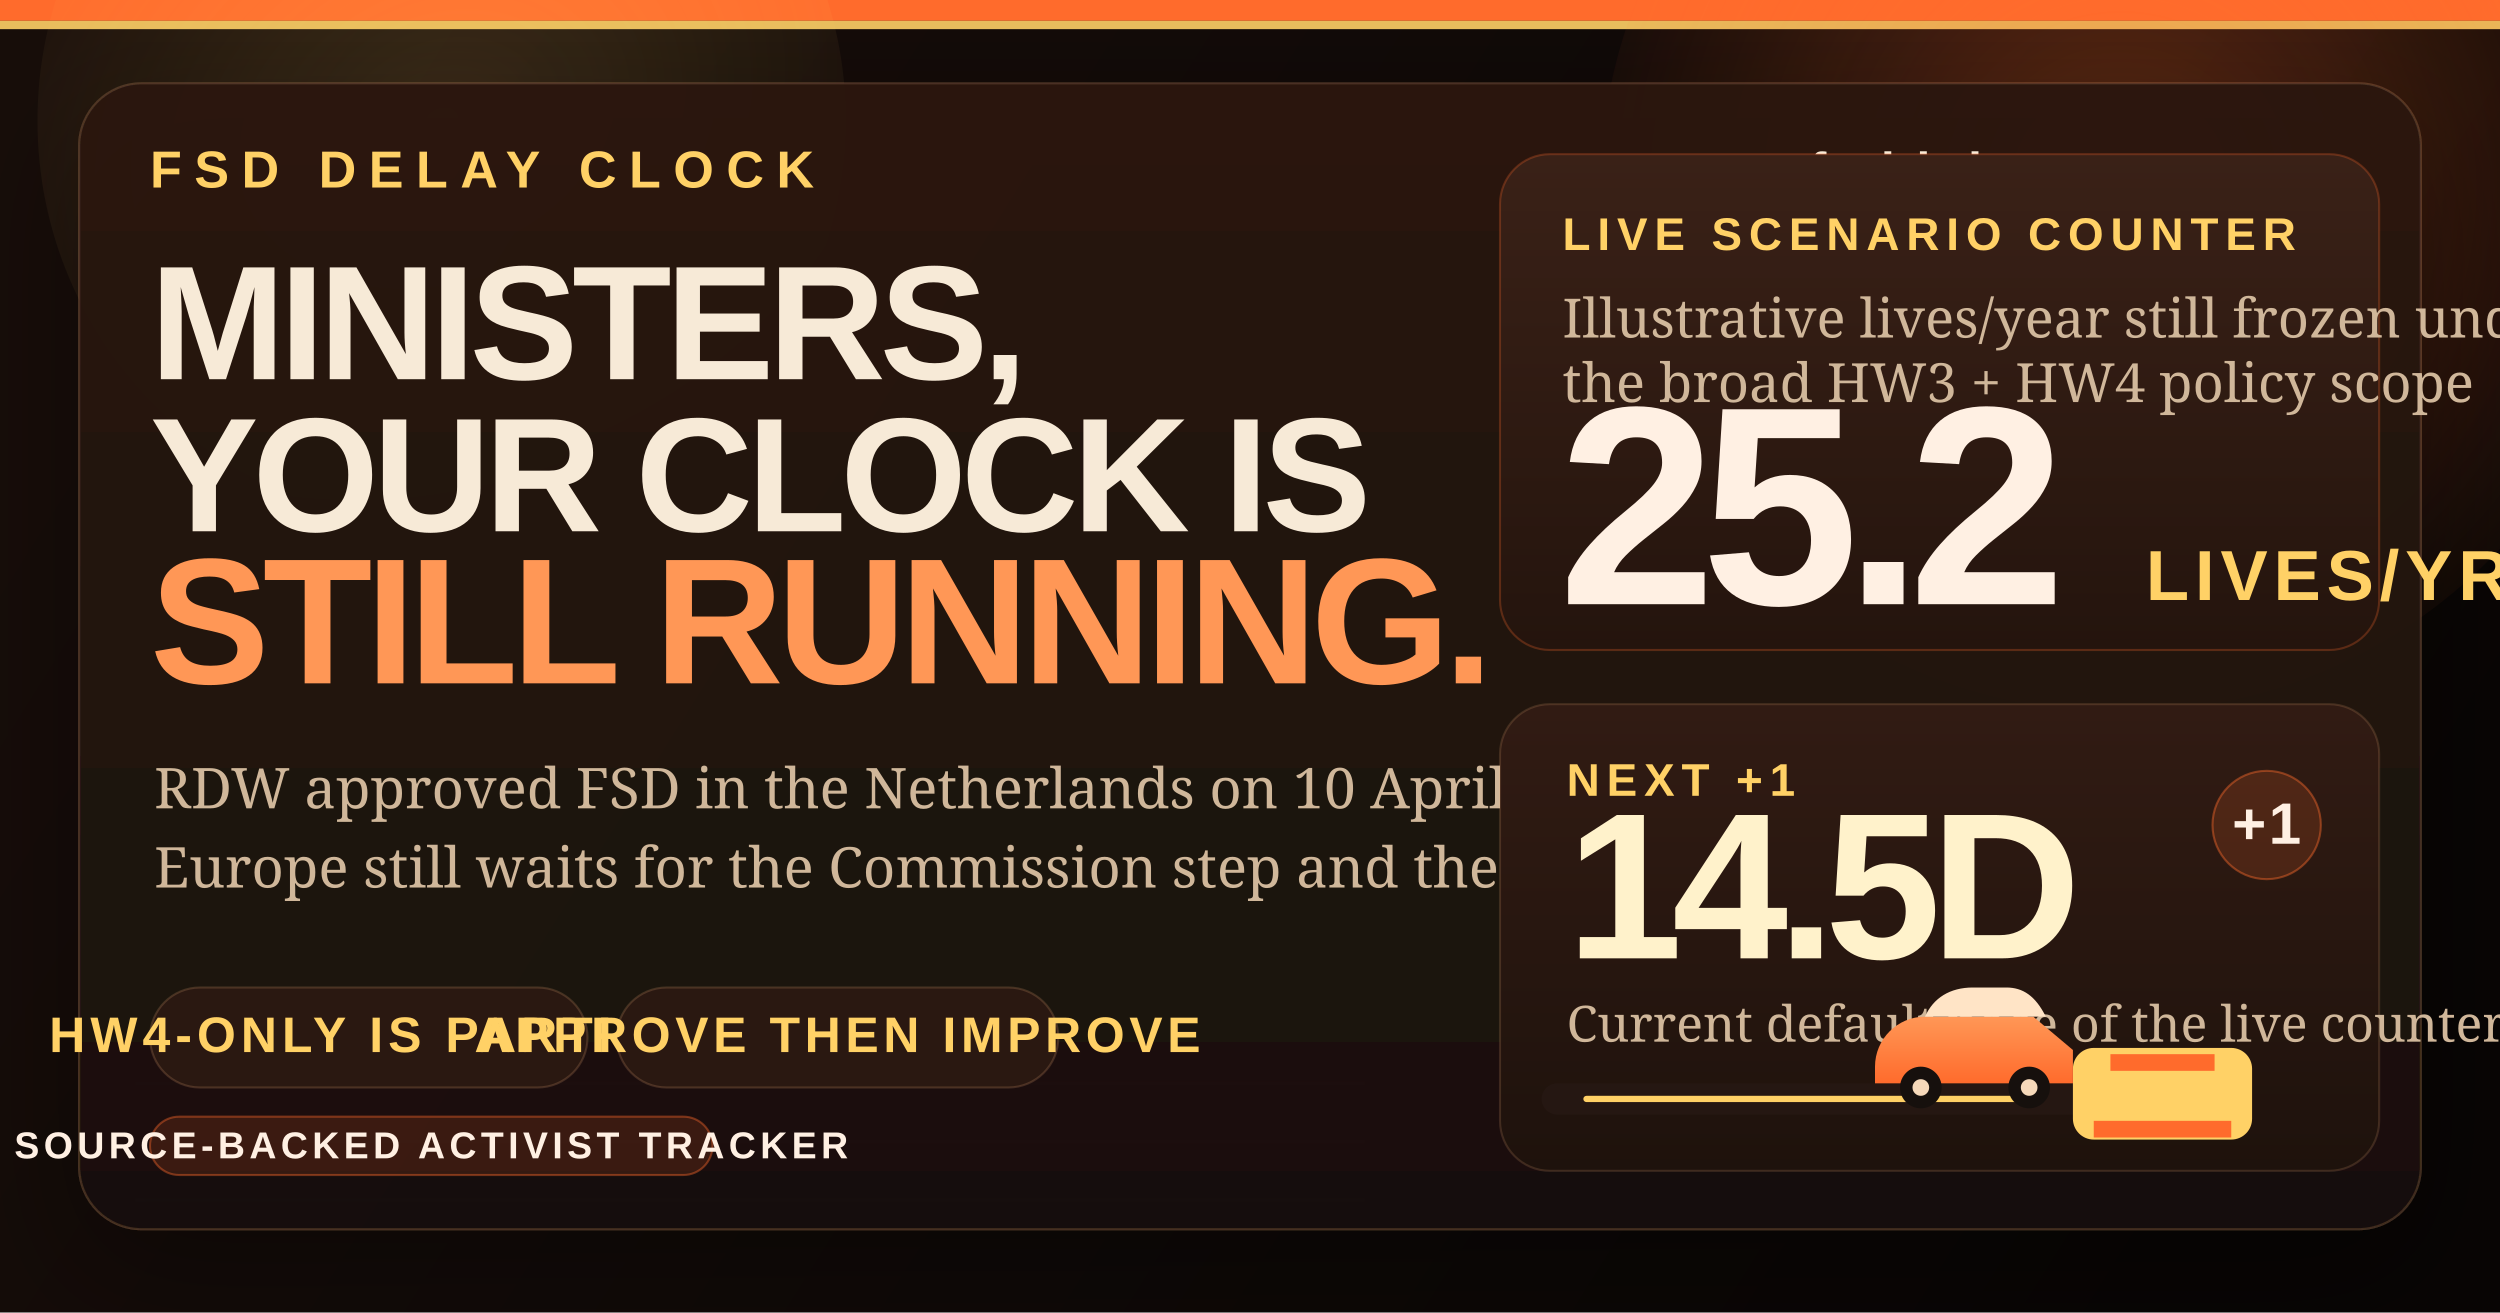
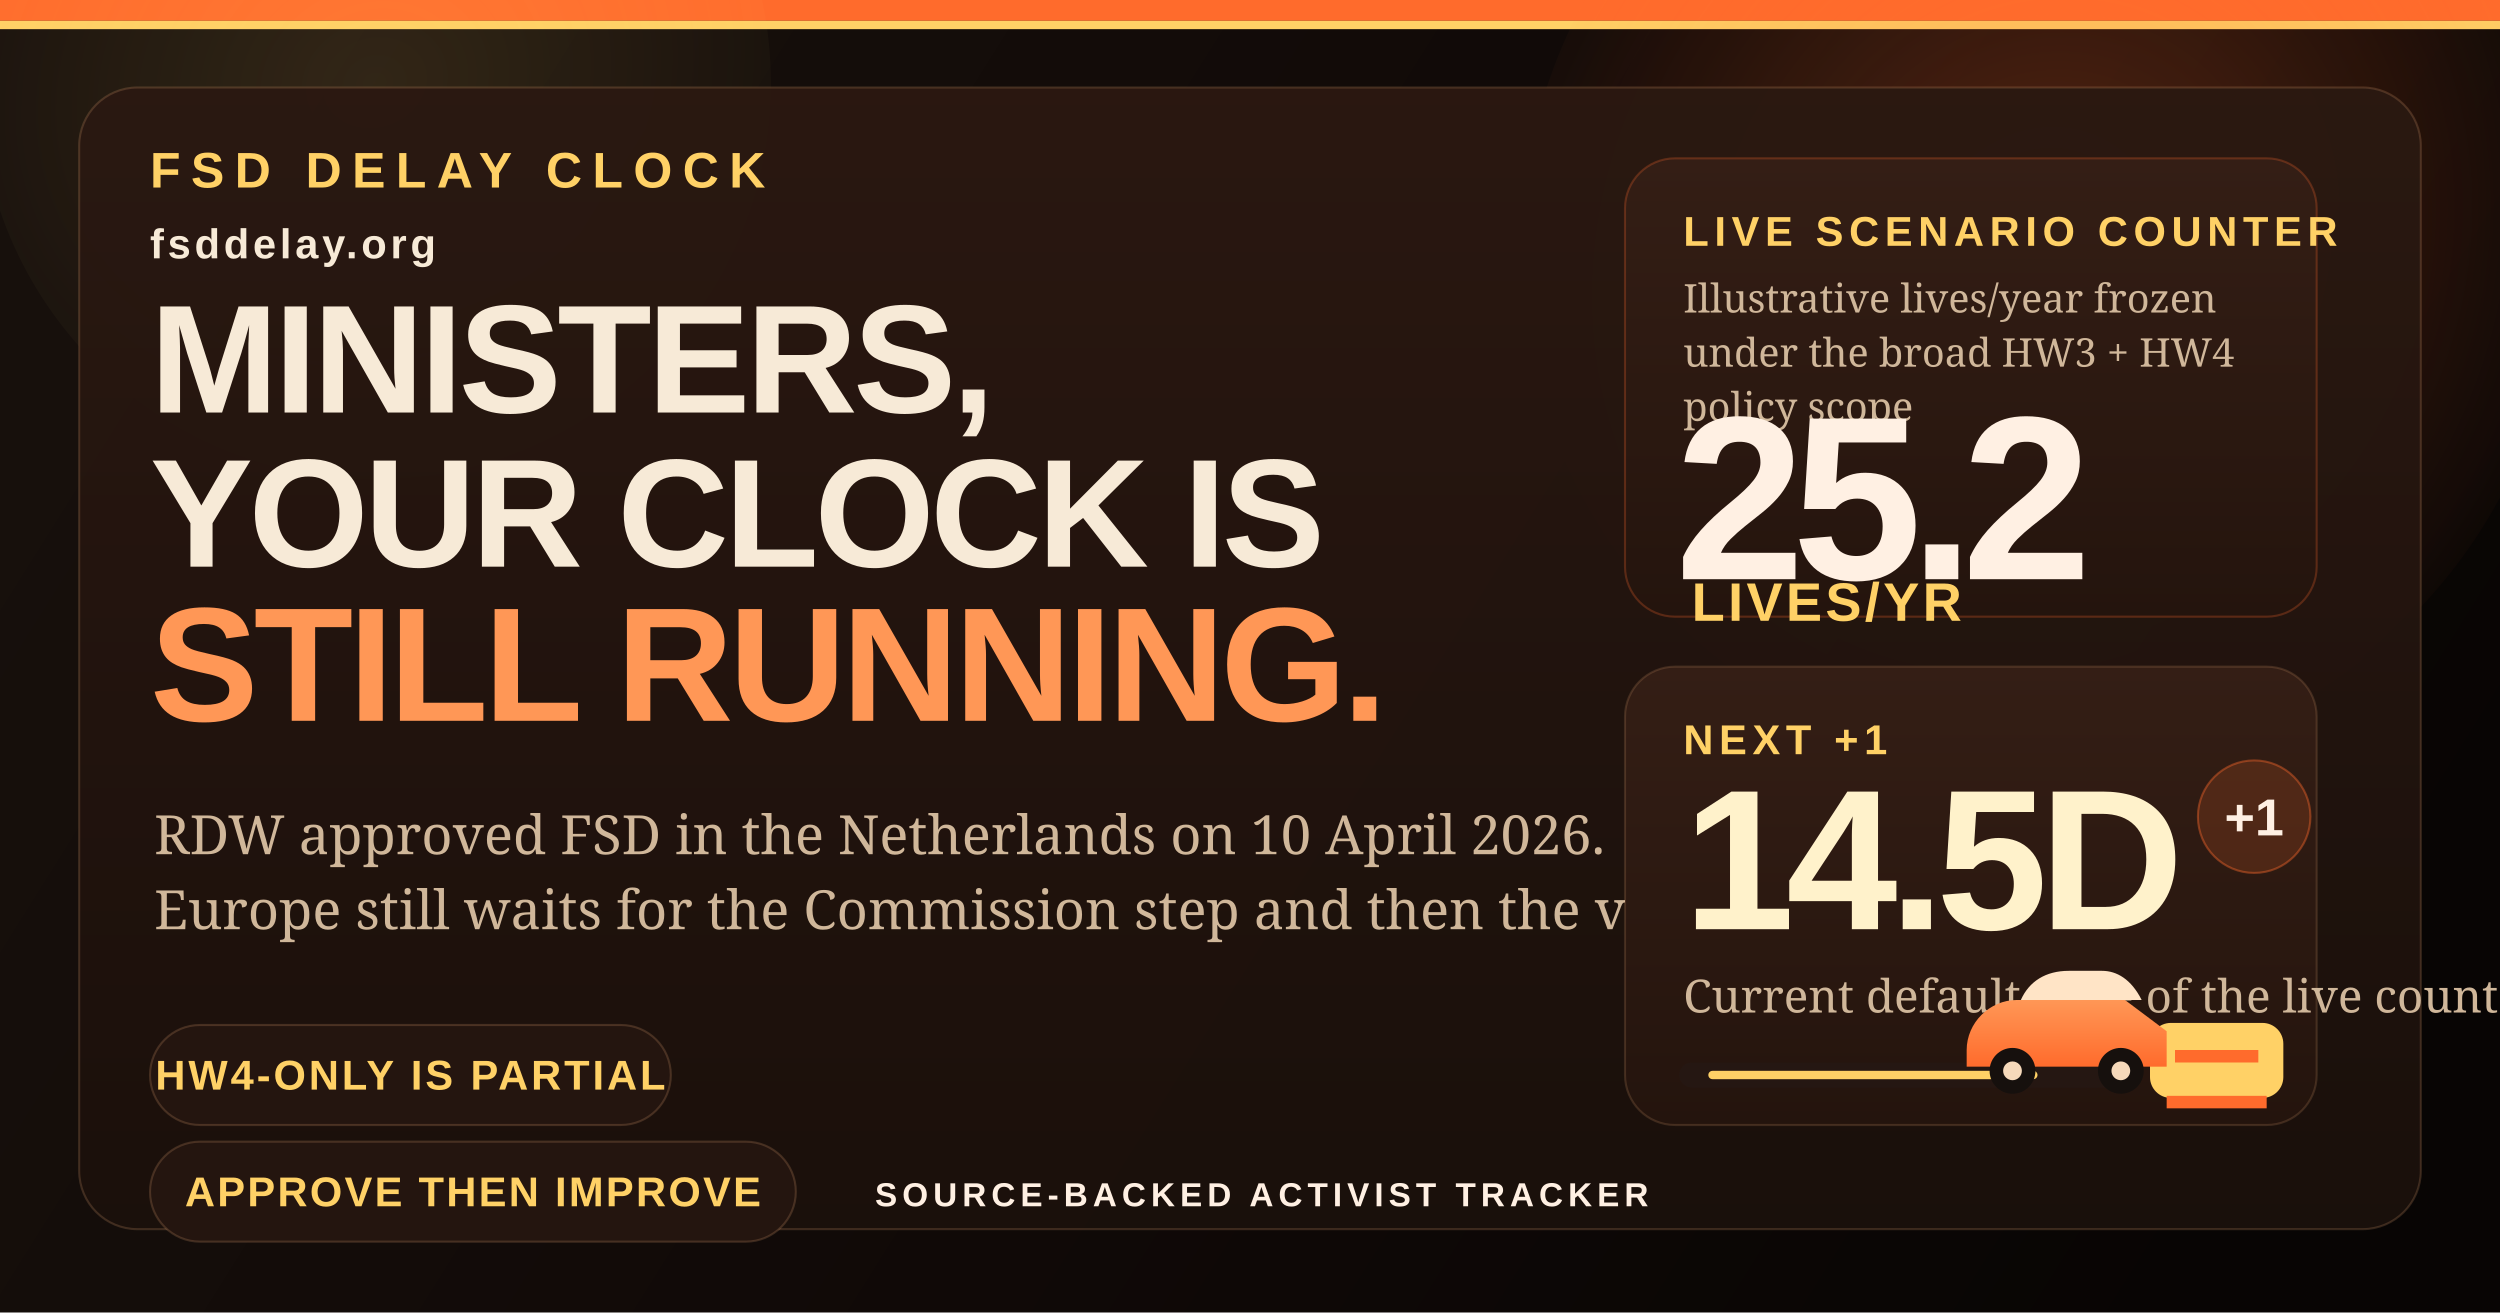
<svg xmlns="http://www.w3.org/2000/svg" width="1200" height="630" viewBox="0 0 1200 630" fill="none">
  <defs>
-     <linearGradient id="bg" x1="120" y1="24" x2="1052" y2="612" gradientUnits="userSpaceOnUse">
-       <stop stop-color="#170D09" />
-       <stop offset="0.56" stop-color="#0F0907" />
+     <linearGradient id="bg" x1="120" y1="20" x2="1060" y2="610" gradientUnits="userSpaceOnUse">
+       <stop stop-color="#17100C" />
+       <stop offset="0.55" stop-color="#100907" />
      <stop offset="1" stop-color="#080504" />
    </linearGradient>
-     <radialGradient id="glowA" cx="0" cy="0" r="1" gradientUnits="userSpaceOnUse" gradientTransform="translate(1018 92) rotate(130.918) scale(286.733 284.217)">
-       <stop stop-color="#FF6B2C" stop-opacity="0.34" />
+     <radialGradient id="glowA" cx="0" cy="0" r="1" gradientUnits="userSpaceOnUse" gradientTransform="translate(980 120) rotate(127) scale(300 270)">
+       <stop stop-color="#FF6B2C" stop-opacity="0.3" />
      <stop offset="1" stop-color="#FF6B2C" stop-opacity="0" />
    </radialGradient>
-     <radialGradient id="glowB" cx="0" cy="0" r="1" gradientUnits="userSpaceOnUse" gradientTransform="translate(212 58) rotate(68.6264) scale(215.502 285.618)">
-       <stop stop-color="#FFD166" stop-opacity="0.16" />
+     <radialGradient id="glowB" cx="0" cy="0" r="1" gradientUnits="userSpaceOnUse" gradientTransform="translate(180 40) rotate(72) scale(210 250)">
+       <stop stop-color="#FFD166" stop-opacity="0.12" />
      <stop offset="1" stop-color="#FFD166" stop-opacity="0" />
    </radialGradient>
-     <linearGradient id="panel" x1="600" y1="52" x2="600" y2="578" gradientUnits="userSpaceOnUse">
-       <stop stop-color="#2A1811" stop-opacity="0.96" />
-       <stop offset="1" stop-color="#19100B" stop-opacity="0.96" />
+     <linearGradient id="panel" x1="600" y1="42" x2="600" y2="588" gradientUnits="userSpaceOnUse">
+       <stop stop-color="#2A1811" stop-opacity="0.97" />
+       <stop offset="1" stop-color="#1A100B" stop-opacity="0.97" />
    </linearGradient>
-     <linearGradient id="card" x1="931" y1="74" x2="931" y2="312" gradientUnits="userSpaceOnUse">
-       <stop stop-color="#3A2117" />
+     <linearGradient id="card" x1="0" y1="0" x2="0" y2="1">
+       <stop stop-color="#341E15" />
      <stop offset="1" stop-color="#24140D" />
-     </linearGradient>
-     <linearGradient id="callout" x1="931" y1="340" x2="931" y2="562" gradientUnits="userSpaceOnUse">
-       <stop stop-color="#311B13" />
-       <stop offset="1" stop-color="#1E120C" />
    </linearGradient>
    <linearGradient id="carBody" x1="0" y1="0" x2="0" y2="1">
      <stop stop-color="#FF9756" />
      <stop offset="1" stop-color="#FF6B2C" />
    </linearGradient>
-     <filter id="shadow" x="0" y="0" width="1200" height="630" filterUnits="userSpaceOnUse" color-interpolation-filters="sRGB">
-       <feDropShadow dx="0" dy="20" stdDeviation="30" flood-color="#000000" flood-opacity="0.35" />
-     </filter>
  </defs>
  <rect width="1200" height="630" fill="url(#bg)" />
  <rect width="1200" height="10" fill="#FF6B2C" />
-   <rect y="10" width="1200" height="4" fill="#FFD166" fill-opacity="0.9" />
-   <circle cx="1018" cy="92" r="250" fill="url(#glowA)" />
-   <circle cx="212" cy="58" r="194" fill="url(#glowB)" />
-   <g opacity="0.14">
-     <path d="M65 520H655" stroke="#FFB780" stroke-width="1.5" />
-     <path d="M65 548H655" stroke="#FFB780" stroke-width="1.5" />
-     <path d="M65 576H655" stroke="#FFB780" stroke-width="1.5" />
+   <rect y="10" width="1200" height="4" fill="#FFD166" />
+   <circle cx="980" cy="120" r="250" fill="url(#glowA)" />
+   <circle cx="180" cy="40" r="190" fill="url(#glowB)" />
+   <rect x="38" y="42" width="1124" height="548" rx="28" fill="url(#panel)" stroke="#FFB780" stroke-opacity="0.18" />
+   <text x="72" y="90" fill="#FFD166" font-family="Arial" font-size="24" font-weight="700" letter-spacing="5">FSD DELAY CLOCK</text>
+   <text x="72" y="124" fill="#F7EAD7" font-family="Arial" font-size="20" font-weight="600" letter-spacing="1.8">fsddelay.org</text>
+   <text x="72" y="198" fill="#F7EAD7" font-family="Arial" font-size="74" font-weight="900" letter-spacing="-2">MINISTERS,</text>
+   <text x="72" y="272" fill="#F7EAD7" font-family="Arial" font-size="74" font-weight="900" letter-spacing="-2">YOUR CLOCK IS</text>
+   <text x="72" y="346" fill="#FF9756" font-family="Arial" font-size="78" font-weight="900" letter-spacing="-2.2">STILL RUNNING.</text>
+   <text x="74" y="410" fill="#D0B79A" font-family="Georgia" font-size="26">RDW approved FSD in the Netherlands on 10 April 2026.</text>
+   <text x="74" y="446" fill="#D0B79A" font-family="Georgia" font-size="26">Europe still waits for the Commission step and then the vote.</text>
+   <rect x="72" y="492" width="250" height="48" rx="24" fill="#24150F" stroke="#FFB780" stroke-opacity="0.18" />
+   <text x="197" y="523" fill="#FFD166" font-family="Arial" font-size="20" font-weight="800" letter-spacing="1.4" text-anchor="middle">HW4-ONLY IS PARTIAL</text>
+   <rect x="72" y="548" width="310" height="48" rx="24" fill="#24150F" stroke="#FFB780" stroke-opacity="0.18" />
+   <text x="227" y="579" fill="#FFD166" font-family="Arial" font-size="20" font-weight="800" letter-spacing="1.1" text-anchor="middle">APPROVE THEN IMPROVE</text>
+   <text x="420" y="579" fill="#FFF0E3" font-family="Arial" font-size="16" font-weight="700" letter-spacing="2.4">SOURCE-BACKED ACTIVIST TRACKER</text>
+   <rect x="780" y="76" width="332" height="220" rx="24" fill="url(#card)" stroke="#FF6B2C" stroke-opacity="0.25" />
+   <text x="808" y="118" fill="#FFD166" font-family="Arial" font-size="20" font-weight="800" letter-spacing="2.7">LIVE SCENARIO COUNTER</text>
+   <text x="808" y="150" fill="#D0B79A" font-family="Georgia" font-size="19">Illustrative lives/year frozen</text>
+   <text x="808" y="176" fill="#D0B79A" font-family="Georgia" font-size="19">under the broad HW3 + HW4</text>
+   <text x="808" y="202" fill="#D0B79A" font-family="Georgia" font-size="19">policy scope</text>
+   <text x="804" y="278" fill="#FFF0E3" font-family="Arial" font-size="112" font-weight="900" letter-spacing="-6">25.2</text>
+   <text x="812" y="298" fill="#FFD166" font-family="Arial" font-size="26" font-weight="800" letter-spacing="1.6">LIVES/YR</text>
+   <rect x="780" y="320" width="332" height="220" rx="24" fill="url(#card)" stroke="#FFB780" stroke-opacity="0.16" />
+   <text x="808" y="362" fill="#FFD166" font-family="Arial" font-size="20" font-weight="800" letter-spacing="2.7">NEXT +1</text>
+   <text x="808" y="446" fill="#FFF2CB" font-family="Arial" font-size="96" font-weight="900" letter-spacing="-4">14.5D</text>
+   <text x="808" y="486" fill="#D0B79A" font-family="Georgia" font-size="22">Current default pace of the live counter</text>
+   <rect x="806" y="510" width="220" height="12" rx="6" fill="#251712" />
+   <rect x="820" y="514" width="158" height="4" rx="2" fill="#FFD166" />
+   <rect x="1032" y="491" width="64" height="36" rx="10" fill="#FFD166" />
+   <path d="M1044 507H1084" stroke="#FF6B2C" stroke-width="6" />
+   <path d="M1040 529H1088" stroke="#FF6B2C" stroke-width="6" />
+   <g transform="translate(944 470)">
+     <path d="M0 34C0 21 11 10 24 10H76L96 25V42H0V34Z" fill="url(#carBody)" />
+     <path d="M26 10C30 1 38 -4 49 -4H65C72 -4 79 0 84 10H26Z" fill="#FFE4C6" />
+     <circle cx="22" cy="44" r="11" fill="#16100D" />
+     <circle cx="74" cy="44" r="11" fill="#16100D" />
+     <circle cx="22" cy="44" r="4.5" fill="#F6D9BA" />
+     <circle cx="74" cy="44" r="4.5" fill="#F6D9BA" />
  </g>
-   <g filter="url(#shadow)">
-     <rect x="38" y="40" width="1124" height="550" rx="30" fill="url(#panel)" stroke="#FFB780" stroke-opacity="0.18" />
-   </g>
-   <text x="72" y="90" fill="#FFD166" font-family="Arial" font-size="25" font-weight="800" letter-spacing="6">FSD DELAY CLOCK</text>
-   <text x="1036" y="90" fill="#F7EAD7" font-family="Arial" font-size="24" font-weight="700" letter-spacing="2.4" text-anchor="end">fsddelay.org</text>
-   <text x="72" y="182" fill="#F7EAD7" font-family="Arial" font-size="78" font-weight="900" letter-spacing="-2.8">MINISTERS,</text>
-   <text x="72" y="255" fill="#F7EAD7" font-family="Arial" font-size="78" font-weight="900" letter-spacing="-2.8">YOUR CLOCK IS</text>
-   <text x="72" y="328" fill="#FF9756" font-family="Arial" font-size="86" font-weight="900" letter-spacing="-3.2">STILL RUNNING.</text>
-   <text x="74" y="388" fill="#D0B79A" font-family="Georgia" font-size="27">
-     RDW approved FSD in the Netherlands on 10 April 2026.
-   </text>
-   <text x="74" y="426" fill="#D0B79A" font-family="Georgia" font-size="27">
-     Europe still waits for the Commission step and the vote.
-   </text>
-   <rect x="72" y="474" width="210" height="48" rx="24" fill="#2A1811" stroke="#FFB780" stroke-opacity="0.18" />
-   <text x="177" y="505" fill="#FFD166" font-family="Arial" font-size="24" font-weight="800" letter-spacing="2.4" text-anchor="middle">HW4-ONLY IS PARTIAL</text>
-   <rect x="296" y="474" width="212" height="48" rx="24" fill="#2A1811" stroke="#FFB780" stroke-opacity="0.18" />
-   <text x="402" y="505" fill="#FFD166" font-family="Arial" font-size="24" font-weight="800" letter-spacing="2.2" text-anchor="middle">APPROVE THEN IMPROVE</text>
-   <rect x="72" y="536" width="270" height="28" rx="14" fill="#FF6B2C" fill-opacity="0.14" stroke="#FF6B2C" stroke-opacity="0.4" />
-   <text x="207" y="556" fill="#FFF0E3" font-family="Arial" font-size="18" font-weight="800" letter-spacing="2.1" text-anchor="middle">SOURCE-BACKED ACTIVIST TRACKER</text>
-   <rect x="720" y="74" width="422" height="238" rx="24" fill="url(#card)" stroke="#FF6B2C" stroke-opacity="0.26" />
-   <text x="750" y="120" fill="#FFD166" font-family="Arial" font-size="22" font-weight="800" letter-spacing="3.3">LIVE SCENARIO COUNTER</text>
-   <text x="750" y="162" fill="#D0B79A" font-family="Georgia" font-size="26">Illustrative lives/year still frozen under</text>
-   <text x="750" y="193" fill="#D0B79A" font-family="Georgia" font-size="26">the broad HW3 + HW4 policy scope</text>
-   <text x="748" y="290" fill="#FFF0E3" font-family="Arial" font-size="136" font-weight="900" letter-spacing="-7">25.2</text>
-   <text x="1030" y="288" fill="#FFD166" font-family="Arial" font-size="34" font-weight="800" letter-spacing="2.8">LIVES/YR</text>
-   <rect x="720" y="338" width="422" height="224" rx="24" fill="url(#callout)" stroke="#FFB780" stroke-opacity="0.16" />
-   <text x="752" y="382" fill="#FFD166" font-family="Arial" font-size="22" font-weight="800" letter-spacing="3.3">NEXT +1</text>
-   <text x="752" y="460" fill="#FFF2CB" font-family="Arial" font-size="100" font-weight="900" letter-spacing="-5">14.5D</text>
-   <text x="752" y="500" fill="#D0B79A" font-family="Georgia" font-size="24">Current default pace of the live counter</text>
-   <rect x="740" y="520" width="325" height="15" rx="7.5" fill="#251712" />
-   <rect x="760" y="526" width="220" height="3" rx="1.5" fill="#FFD166" />
-   <rect x="995" y="503" width="86" height="44" rx="10" fill="#FFD166" />
-   <path d="M1005 542h66" stroke="#FF6B2C" stroke-width="8" />
-   <path d="M1013 510h50" stroke="#FF6B2C" stroke-width="8" />
-   <g transform="translate(900 478)">
-     <path d="M0 34C0 20.745 10.745 10 24 10H76L95 26V42H0V34Z" fill="url(#carBody)" />
-     <path d="M24 10C28 1 36 -4 47 -4H63C71 -4 77 0 82 10H24Z" fill="#FFE4C6" />
-     <circle cx="22" cy="44" r="10" fill="#16100D" />
-     <circle cx="74" cy="44" r="10" fill="#16100D" />
-     <circle cx="22" cy="44" r="4" fill="#F6D9BA" />
-     <circle cx="74" cy="44" r="4" fill="#F6D9BA" />
-   </g>
-   <circle cx="1088" cy="396" r="26" fill="#FF6B2C" fill-opacity="0.16" stroke="#FF6B2C" stroke-opacity="0.42" />
-   <text x="1088" y="405" fill="#FFF0E3" font-family="Arial" font-size="28" font-weight="900" letter-spacing="1.2" text-anchor="middle">+1</text>
+   <circle cx="1082" cy="392" r="27" fill="#FF6B2C" fill-opacity="0.16" stroke="#FF6B2C" stroke-opacity="0.4" />
+   <text x="1082" y="401" fill="#FFF0E3" font-family="Arial" font-size="25" font-weight="900" text-anchor="middle">+1</text>
</svg>
